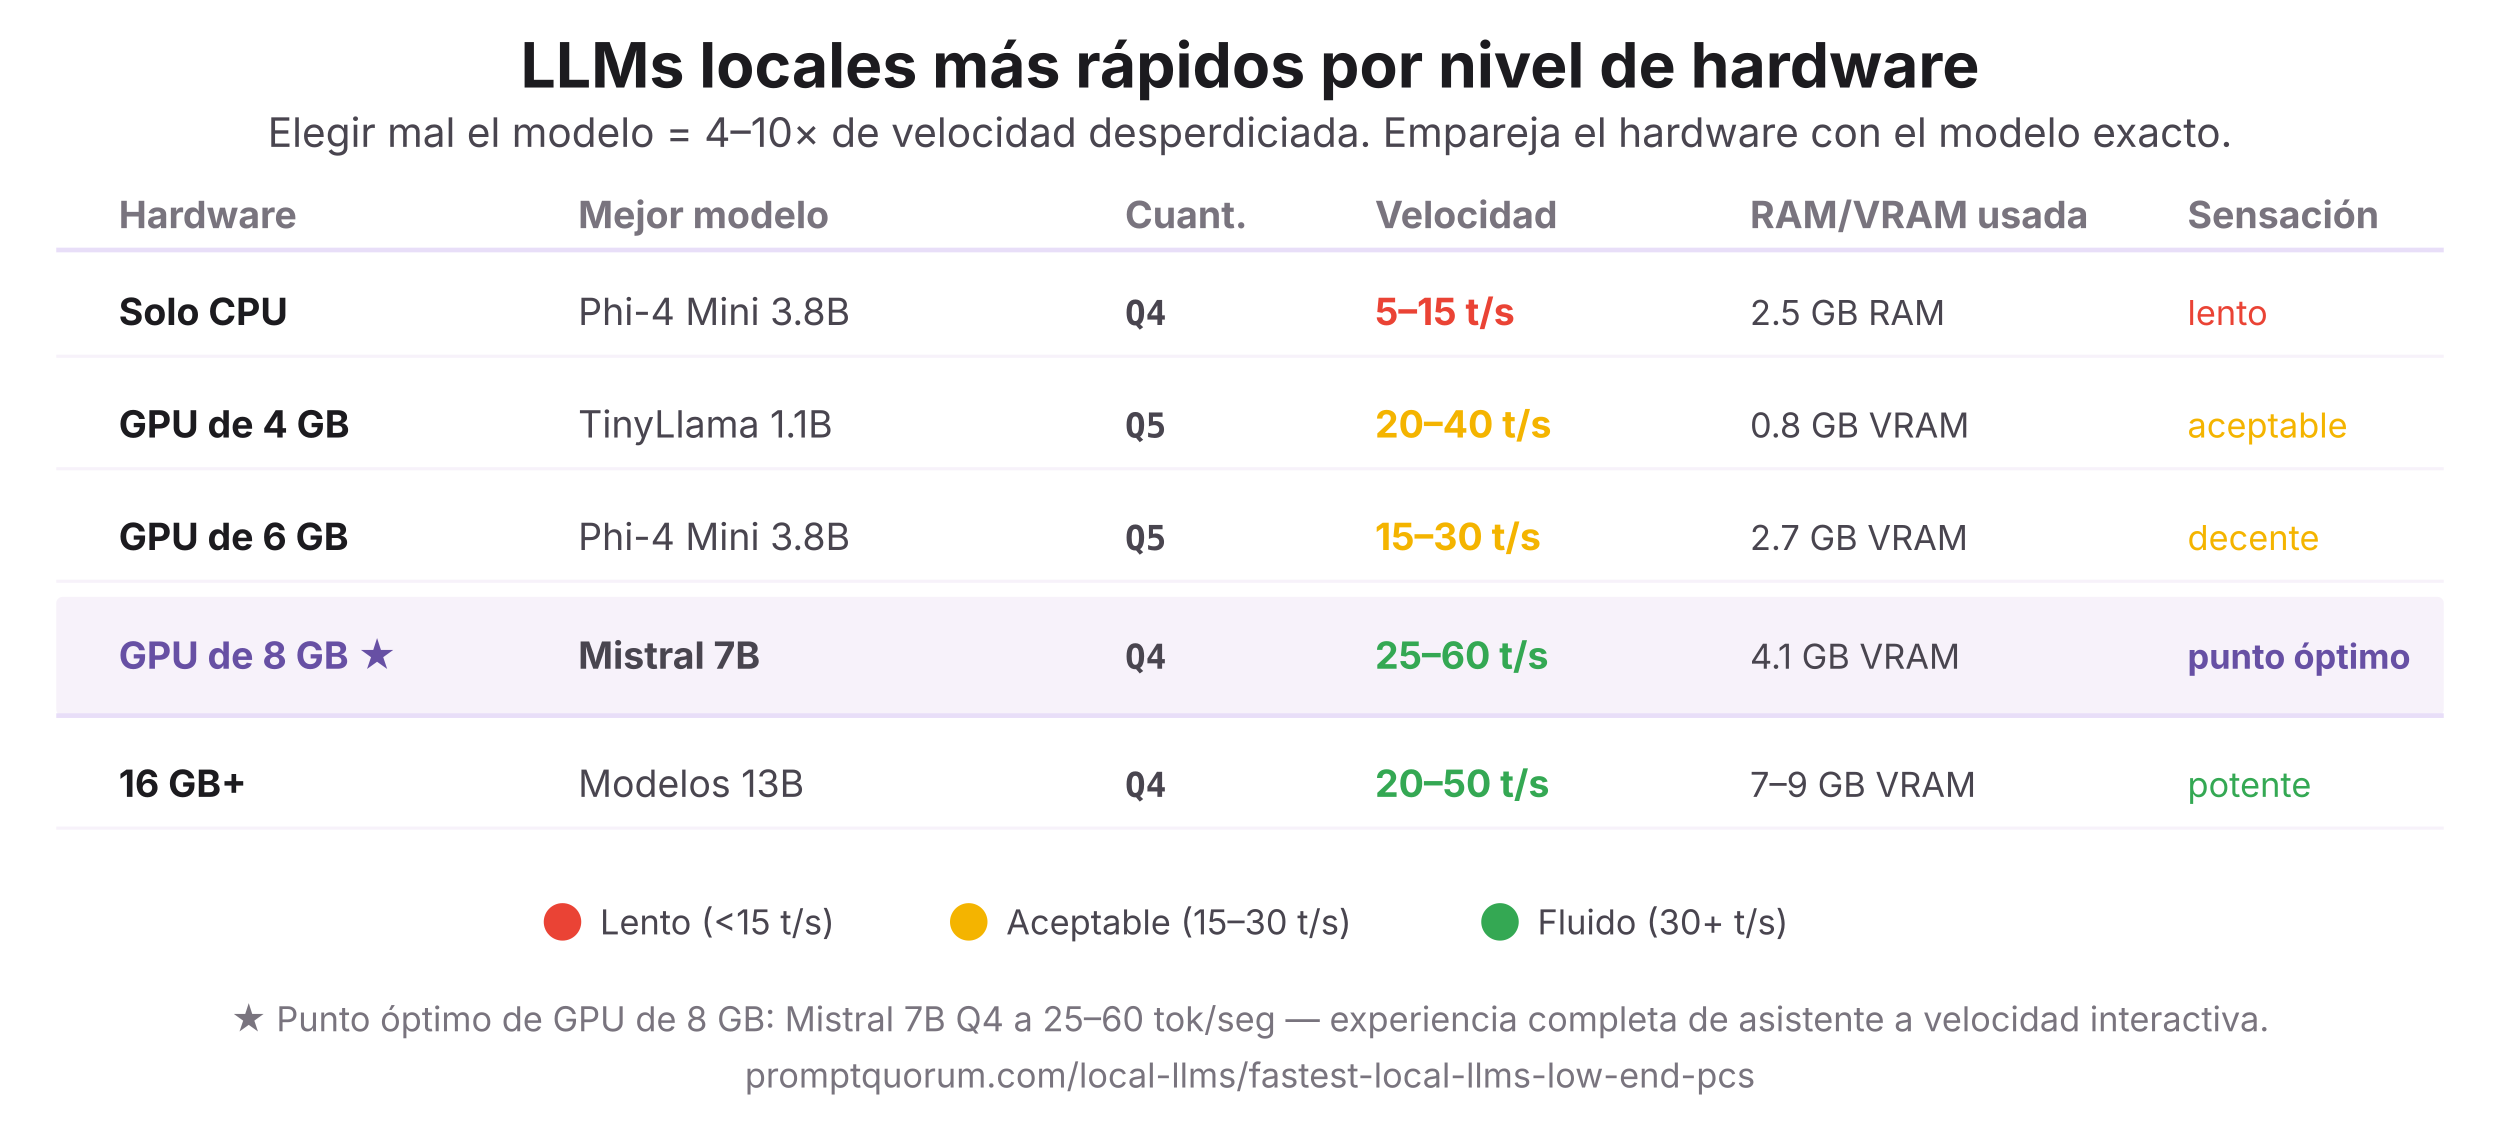
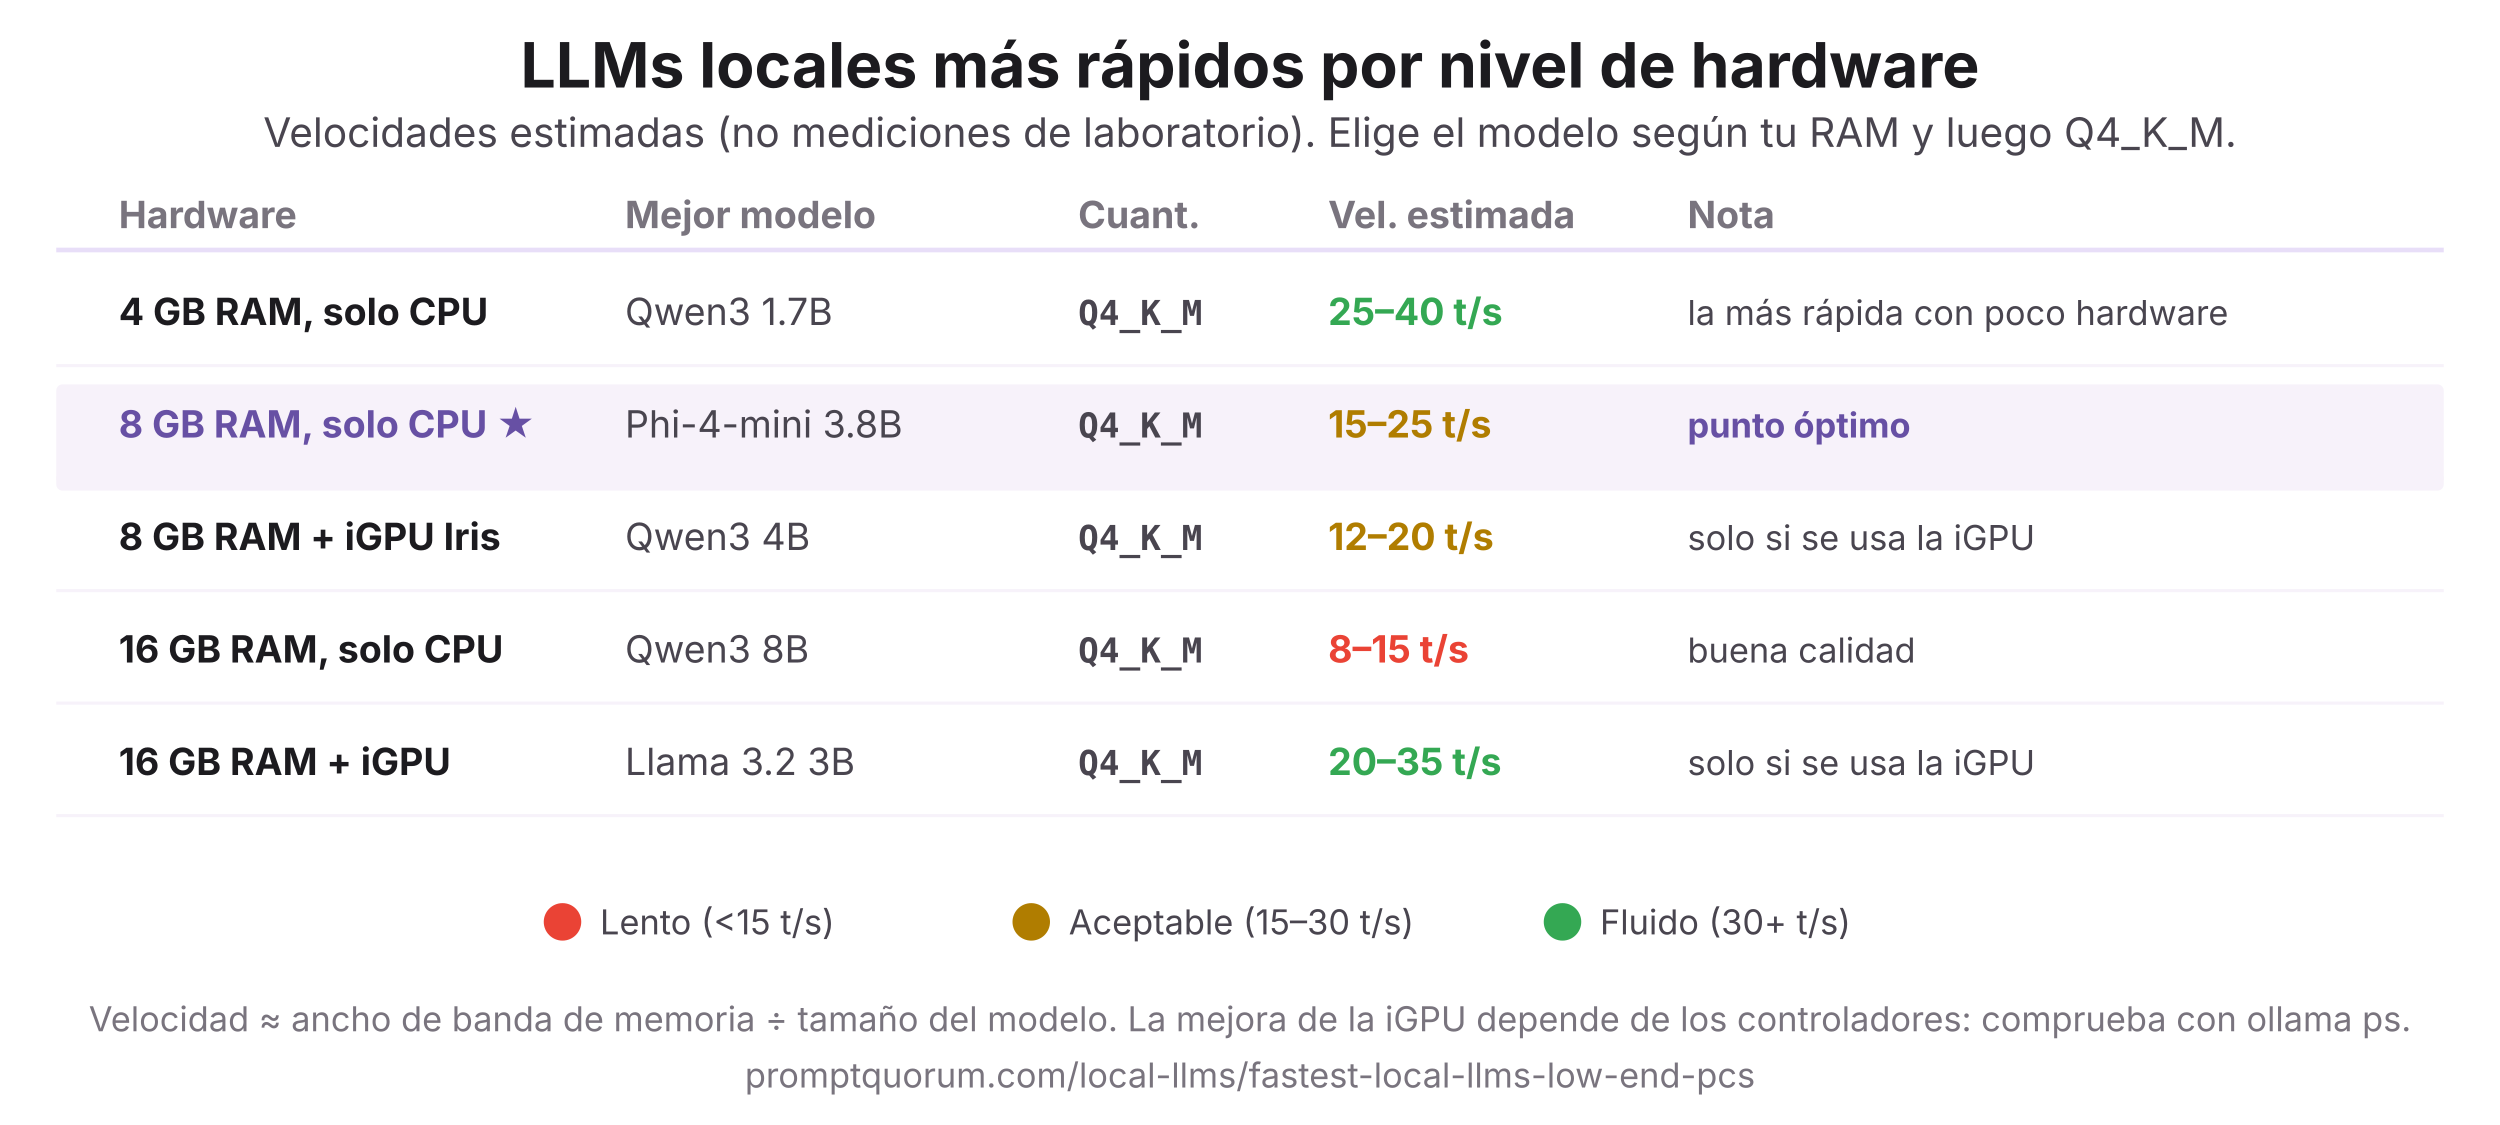
<svg xmlns="http://www.w3.org/2000/svg" viewBox="0 0 800 360">
  <rect width="800" height="360" fill="#FFFFFF" />
  <text x="400" y="28" font-family="system-ui,-apple-system,sans-serif" font-size="20" font-weight="700" fill="#1C1B1F" text-anchor="middle">LLMs locales más rápidos por nivel de hardware</text>
-   <text x="400" y="47" font-family="system-ui,-apple-system,sans-serif" font-size="13" fill="#49454F" text-anchor="middle">Elegir mal el modelo = 4–10× de velocidad desperdiciada. Empareja el hardware con el modelo exacto.</text>
+   <text x="400" y="47" font-family="system-ui,-apple-system,sans-serif" font-size="13" fill="#49454F" text-anchor="middle">Velocidades estimadas (no mediciones de laboratorio). Elige el modelo según tu RAM y luego Q4_K_M.</text>
  <text x="38" y="73" font-family="system-ui,-apple-system,sans-serif" font-size="12" font-weight="700" fill="#79747E">Hardware</text>
-   <text x="185" y="73" font-family="system-ui,-apple-system,sans-serif" font-size="12" font-weight="700" fill="#79747E">Mejor modelo</text>
-   <text x="360" y="73" font-family="system-ui,-apple-system,sans-serif" font-size="12" font-weight="700" fill="#79747E">Cuant.</text>
-   <text x="440" y="73" font-family="system-ui,-apple-system,sans-serif" font-size="12" font-weight="700" fill="#79747E">Velocidad</text>
-   <text x="560" y="73" font-family="system-ui,-apple-system,sans-serif" font-size="12" font-weight="700" fill="#79747E">RAM/VRAM usada</text>
-   <text x="700" y="73" font-family="system-ui,-apple-system,sans-serif" font-size="12" font-weight="700" fill="#79747E">Sensación</text>
+   <text x="200" y="73" font-family="system-ui,-apple-system,sans-serif" font-size="12" font-weight="700" fill="#79747E">Mejor modelo</text>
+   <text x="345" y="73" font-family="system-ui,-apple-system,sans-serif" font-size="12" font-weight="700" fill="#79747E">Cuant.</text>
+   <text x="425" y="73" font-family="system-ui,-apple-system,sans-serif" font-size="12" font-weight="700" fill="#79747E">Vel. estimada</text>
+   <text x="540" y="73" font-family="system-ui,-apple-system,sans-serif" font-size="12" font-weight="700" fill="#79747E">Nota</text>
  <line x1="18" y1="80" x2="782" y2="80" stroke="#E8DEF8" stroke-width="1.5" />
-   <text x="38" y="104" font-family="system-ui,-apple-system,sans-serif" font-size="12" font-weight="700" fill="#1C1B1F">Solo CPU</text>
-   <text x="185" y="104" font-family="system-ui,-apple-system,sans-serif" font-size="12" fill="#49454F">Phi-4 Mini 3.8B</text>
-   <text x="360" y="104" font-family="'SF Mono',Monaco,monospace" font-size="11" font-weight="700" fill="#49454F">Q4</text>
-   <text x="440" y="104" font-family="system-ui,-apple-system,sans-serif" font-size="12" font-weight="700" fill="#EA4335">5–15 t/s</text>
-   <text x="560" y="104" font-family="system-ui,-apple-system,sans-serif" font-size="11" fill="#49454F">2.5 GB RAM</text>
-   <text x="700" y="104" font-family="system-ui,-apple-system,sans-serif" font-size="11" fill="#EA4335">lento</text>
-   <line x1="18" y1="114" x2="782" y2="114" stroke="#F7F2FA" stroke-width="1" />
-   <text x="38" y="140" font-family="system-ui,-apple-system,sans-serif" font-size="12" font-weight="700" fill="#1C1B1F">GPU de 4 GB</text>
-   <text x="185" y="140" font-family="system-ui,-apple-system,sans-serif" font-size="12" fill="#49454F">TinyLlama 1.1B</text>
-   <text x="360" y="140" font-family="'SF Mono',Monaco,monospace" font-size="11" font-weight="700" fill="#49454F">Q5</text>
-   <text x="440" y="140" font-family="system-ui,-apple-system,sans-serif" font-size="12" font-weight="700" fill="#F4B400">20–40 t/s</text>
-   <text x="560" y="140" font-family="system-ui,-apple-system,sans-serif" font-size="11" fill="#49454F">0.8 GB VRAM</text>
-   <text x="700" y="140" font-family="system-ui,-apple-system,sans-serif" font-size="11" fill="#F4B400">aceptable</text>
-   <line x1="18" y1="150" x2="782" y2="150" stroke="#F7F2FA" stroke-width="1" />
-   <text x="38" y="176" font-family="system-ui,-apple-system,sans-serif" font-size="12" font-weight="700" fill="#1C1B1F">GPU de 6 GB</text>
-   <text x="185" y="176" font-family="system-ui,-apple-system,sans-serif" font-size="12" fill="#49454F">Phi-4 Mini 3.8B</text>
-   <text x="360" y="176" font-family="'SF Mono',Monaco,monospace" font-size="11" font-weight="700" fill="#49454F">Q5</text>
-   <text x="440" y="176" font-family="system-ui,-apple-system,sans-serif" font-size="12" font-weight="700" fill="#F4B400">15–30 t/s</text>
-   <text x="560" y="176" font-family="system-ui,-apple-system,sans-serif" font-size="11" fill="#49454F">2.7 GB VRAM</text>
-   <text x="700" y="176" font-family="system-ui,-apple-system,sans-serif" font-size="11" fill="#F4B400">decente</text>
-   <line x1="18" y1="186" x2="782" y2="186" stroke="#F7F2FA" stroke-width="1" />
-   <rect x="18" y="191" width="764" height="38" fill="#F7F2FA" rx="2" />
-   <text x="38" y="214" font-family="system-ui,-apple-system,sans-serif" font-size="12" font-weight="700" fill="#6750A4">GPU de 8 GB ★</text>
-   <text x="185" y="214" font-family="system-ui,-apple-system,sans-serif" font-size="12" font-weight="700" fill="#49454F">Mistral 7B</text>
-   <text x="360" y="214" font-family="'SF Mono',Monaco,monospace" font-size="11" font-weight="700" fill="#49454F">Q4</text>
-   <text x="440" y="214" font-family="system-ui,-apple-system,sans-serif" font-size="12" font-weight="700" fill="#34A853">25–60 t/s</text>
-   <text x="560" y="214" font-family="system-ui,-apple-system,sans-serif" font-size="11" fill="#49454F">4.1 GB VRAM</text>
-   <text x="700" y="214" font-family="system-ui,-apple-system,sans-serif" font-size="11" font-weight="700" fill="#6750A4">punto óptimo</text>
-   <line x1="18" y1="229" x2="782" y2="229" stroke="#E8DEF8" stroke-width="1.5" />
-   <text x="38" y="255" font-family="system-ui,-apple-system,sans-serif" font-size="12" font-weight="700" fill="#1C1B1F">16 GB+</text>
-   <text x="185" y="255" font-family="system-ui,-apple-system,sans-serif" font-size="12" fill="#49454F">Modelos 13B</text>
-   <text x="360" y="255" font-family="'SF Mono',Monaco,monospace" font-size="11" font-weight="700" fill="#49454F">Q4</text>
-   <text x="440" y="255" font-family="system-ui,-apple-system,sans-serif" font-size="12" font-weight="700" fill="#34A853">20–50 t/s</text>
-   <text x="560" y="255" font-family="system-ui,-apple-system,sans-serif" font-size="11" fill="#49454F">7–9 GB VRAM</text>
-   <text x="700" y="255" font-family="system-ui,-apple-system,sans-serif" font-size="11" fill="#34A853">potente</text>
-   <line x1="18" y1="265" x2="782" y2="265" stroke="#F7F2FA" stroke-width="1" />
+   <text x="38" y="104" font-family="system-ui,-apple-system,sans-serif" font-size="12" font-weight="700" fill="#1C1B1F">4 GB RAM, solo CPU</text>
+   <text x="200" y="104" font-family="system-ui,-apple-system,sans-serif" font-size="12" fill="#49454F">Qwen3 1.7B</text>
+   <text x="345" y="104" font-family="'SF Mono',Monaco,monospace" font-size="11" font-weight="700" fill="#49454F">Q4_K_M</text>
+   <text x="425" y="104" font-family="system-ui,-apple-system,sans-serif" font-size="12" font-weight="700" fill="#34A853">25–40 t/s</text>
+   <text x="540" y="104" font-family="system-ui,-apple-system,sans-serif" font-size="11" fill="#49454F">la más rápida con poco hardware</text>
+   <line x1="18" y1="117" x2="782" y2="117" stroke="#F7F2FA" stroke-width="1" />
+   <rect x="18" y="123" width="764" height="34" fill="#F7F2FA" rx="2" />
+   <text x="38" y="140" font-family="system-ui,-apple-system,sans-serif" font-size="12" font-weight="700" fill="#6750A4">8 GB RAM, solo CPU ★</text>
+   <text x="200" y="140" font-family="system-ui,-apple-system,sans-serif" font-size="12" fill="#49454F">Phi-4-mini 3.8B</text>
+   <text x="345" y="140" font-family="'SF Mono',Monaco,monospace" font-size="11" font-weight="700" fill="#49454F">Q4_K_M</text>
+   <text x="425" y="140" font-family="system-ui,-apple-system,sans-serif" font-size="12" font-weight="700" fill="#B07D00">15–25 t/s</text>
+   <text x="540" y="140" font-family="system-ui,-apple-system,sans-serif" font-size="11" font-weight="700" fill="#6750A4">punto óptimo</text>
+   <line x1="18" y1="153" x2="782" y2="153" stroke="#F7F2FA" stroke-width="1" />
+   <text x="38" y="176" font-family="system-ui,-apple-system,sans-serif" font-size="12" font-weight="700" fill="#1C1B1F">8 GB RAM + iGPU Iris</text>
+   <text x="200" y="176" font-family="system-ui,-apple-system,sans-serif" font-size="12" fill="#49454F">Qwen3 4B</text>
+   <text x="345" y="176" font-family="'SF Mono',Monaco,monospace" font-size="11" font-weight="700" fill="#49454F">Q4_K_M</text>
+   <text x="425" y="176" font-family="system-ui,-apple-system,sans-serif" font-size="12" font-weight="700" fill="#B07D00">12–20 t/s</text>
+   <text x="540" y="176" font-family="system-ui,-apple-system,sans-serif" font-size="11" fill="#49454F">solo si se usa la iGPU</text>
+   <line x1="18" y1="189" x2="782" y2="189" stroke="#F7F2FA" stroke-width="1" />
+   <text x="38" y="212" font-family="system-ui,-apple-system,sans-serif" font-size="12" font-weight="700" fill="#1C1B1F">16 GB RAM, solo CPU</text>
+   <text x="200" y="212" font-family="system-ui,-apple-system,sans-serif" font-size="12" fill="#49454F">Qwen3 8B</text>
+   <text x="345" y="212" font-family="'SF Mono',Monaco,monospace" font-size="11" font-weight="700" fill="#49454F">Q4_K_M</text>
+   <text x="425" y="212" font-family="system-ui,-apple-system,sans-serif" font-size="12" font-weight="700" fill="#EA4335">8–15 t/s</text>
+   <text x="540" y="212" font-family="system-ui,-apple-system,sans-serif" font-size="11" fill="#49454F">buena calidad</text>
+   <line x1="18" y1="225" x2="782" y2="225" stroke="#F7F2FA" stroke-width="1" />
+   <text x="38" y="248" font-family="system-ui,-apple-system,sans-serif" font-size="12" font-weight="700" fill="#1C1B1F">16 GB RAM + iGPU</text>
+   <text x="200" y="248" font-family="system-ui,-apple-system,sans-serif" font-size="12" fill="#49454F">Llama 3.2 3B</text>
+   <text x="345" y="248" font-family="'SF Mono',Monaco,monospace" font-size="11" font-weight="700" fill="#49454F">Q4_K_M</text>
+   <text x="425" y="248" font-family="system-ui,-apple-system,sans-serif" font-size="12" font-weight="700" fill="#34A853">20–35 t/s</text>
+   <text x="540" y="248" font-family="system-ui,-apple-system,sans-serif" font-size="11" fill="#49454F">solo si se usa la iGPU</text>
+   <line x1="18" y1="261" x2="782" y2="261" stroke="#F7F2FA" stroke-width="1" />
  <circle cx="180" cy="295" r="6" fill="#EA4335" />
  <text x="192" y="299" font-family="system-ui,-apple-system,sans-serif" font-size="11" fill="#49454F">Lento (&lt;15 t/s)</text>
-   <circle cx="310" cy="295" r="6" fill="#F4B400" />
-   <text x="322" y="299" font-family="system-ui,-apple-system,sans-serif" font-size="11" fill="#49454F">Aceptable (15–30 t/s)</text>
-   <circle cx="480" cy="295" r="6" fill="#34A853" />
-   <text x="492" y="299" font-family="system-ui,-apple-system,sans-serif" font-size="11" fill="#49454F">Fluido (30+ t/s)</text>
-   <text x="400" y="330" font-family="system-ui,-apple-system,sans-serif" font-size="11" fill="#79747E" text-anchor="middle">★ Punto óptimo de GPU de 8 GB: Mistral 7B Q4 a 25–60 tok/seg — experiencia completa de asistente a velocidad interactiva.</text>
+   <circle cx="330" cy="295" r="6" fill="#B07D00" />
+   <text x="342" y="299" font-family="system-ui,-apple-system,sans-serif" font-size="11" fill="#49454F">Aceptable (15–30 t/s)</text>
+   <circle cx="500" cy="295" r="6" fill="#34A853" />
+   <text x="512" y="299" font-family="system-ui,-apple-system,sans-serif" font-size="11" fill="#49454F">Fluido (30+ t/s)</text>
+   <text x="400" y="330" font-family="system-ui,-apple-system,sans-serif" font-size="11" fill="#79747E" text-anchor="middle">Velocidad ≈ ancho de banda de memoria ÷ tamaño del modelo. La mejora de la iGPU depende de los controladores: comprueba con ollama ps.</text>
  <text x="400" y="348" font-family="system-ui,-apple-system,sans-serif" font-size="11" fill="#79747E" text-anchor="middle">promptquorum.com/local-llms/fastest-local-llms-low-end-pcs</text>
</svg>
